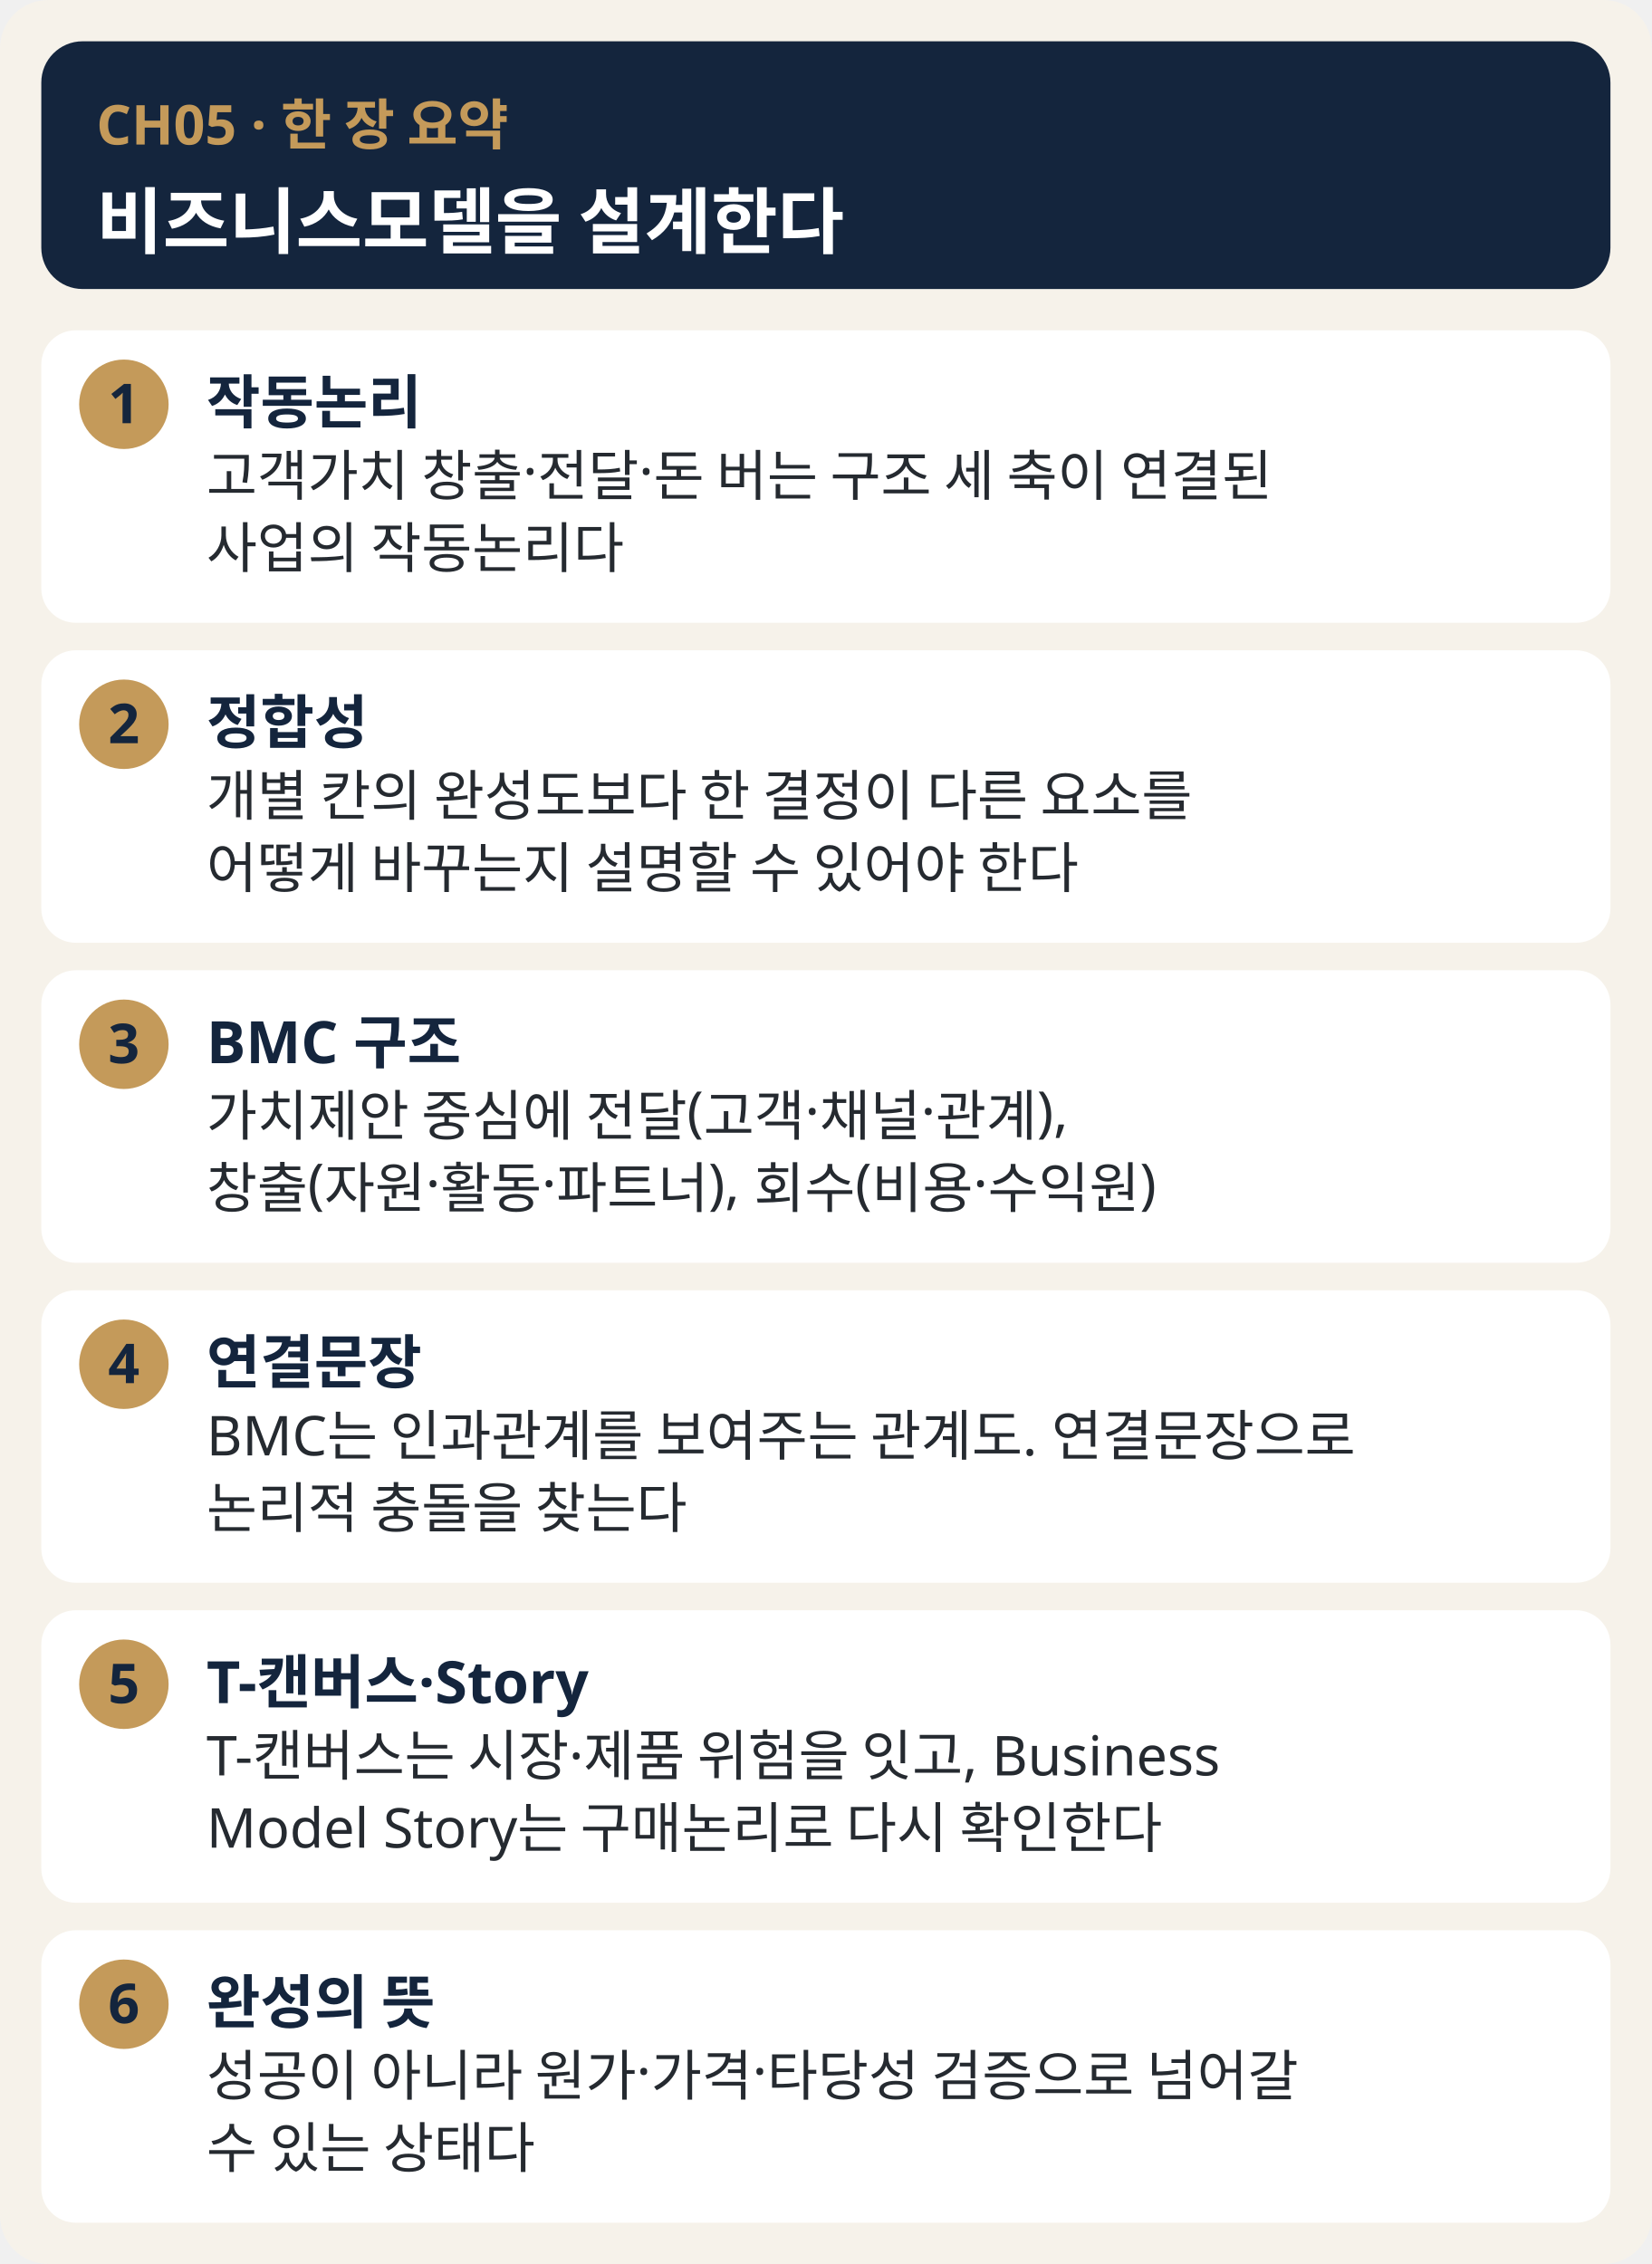
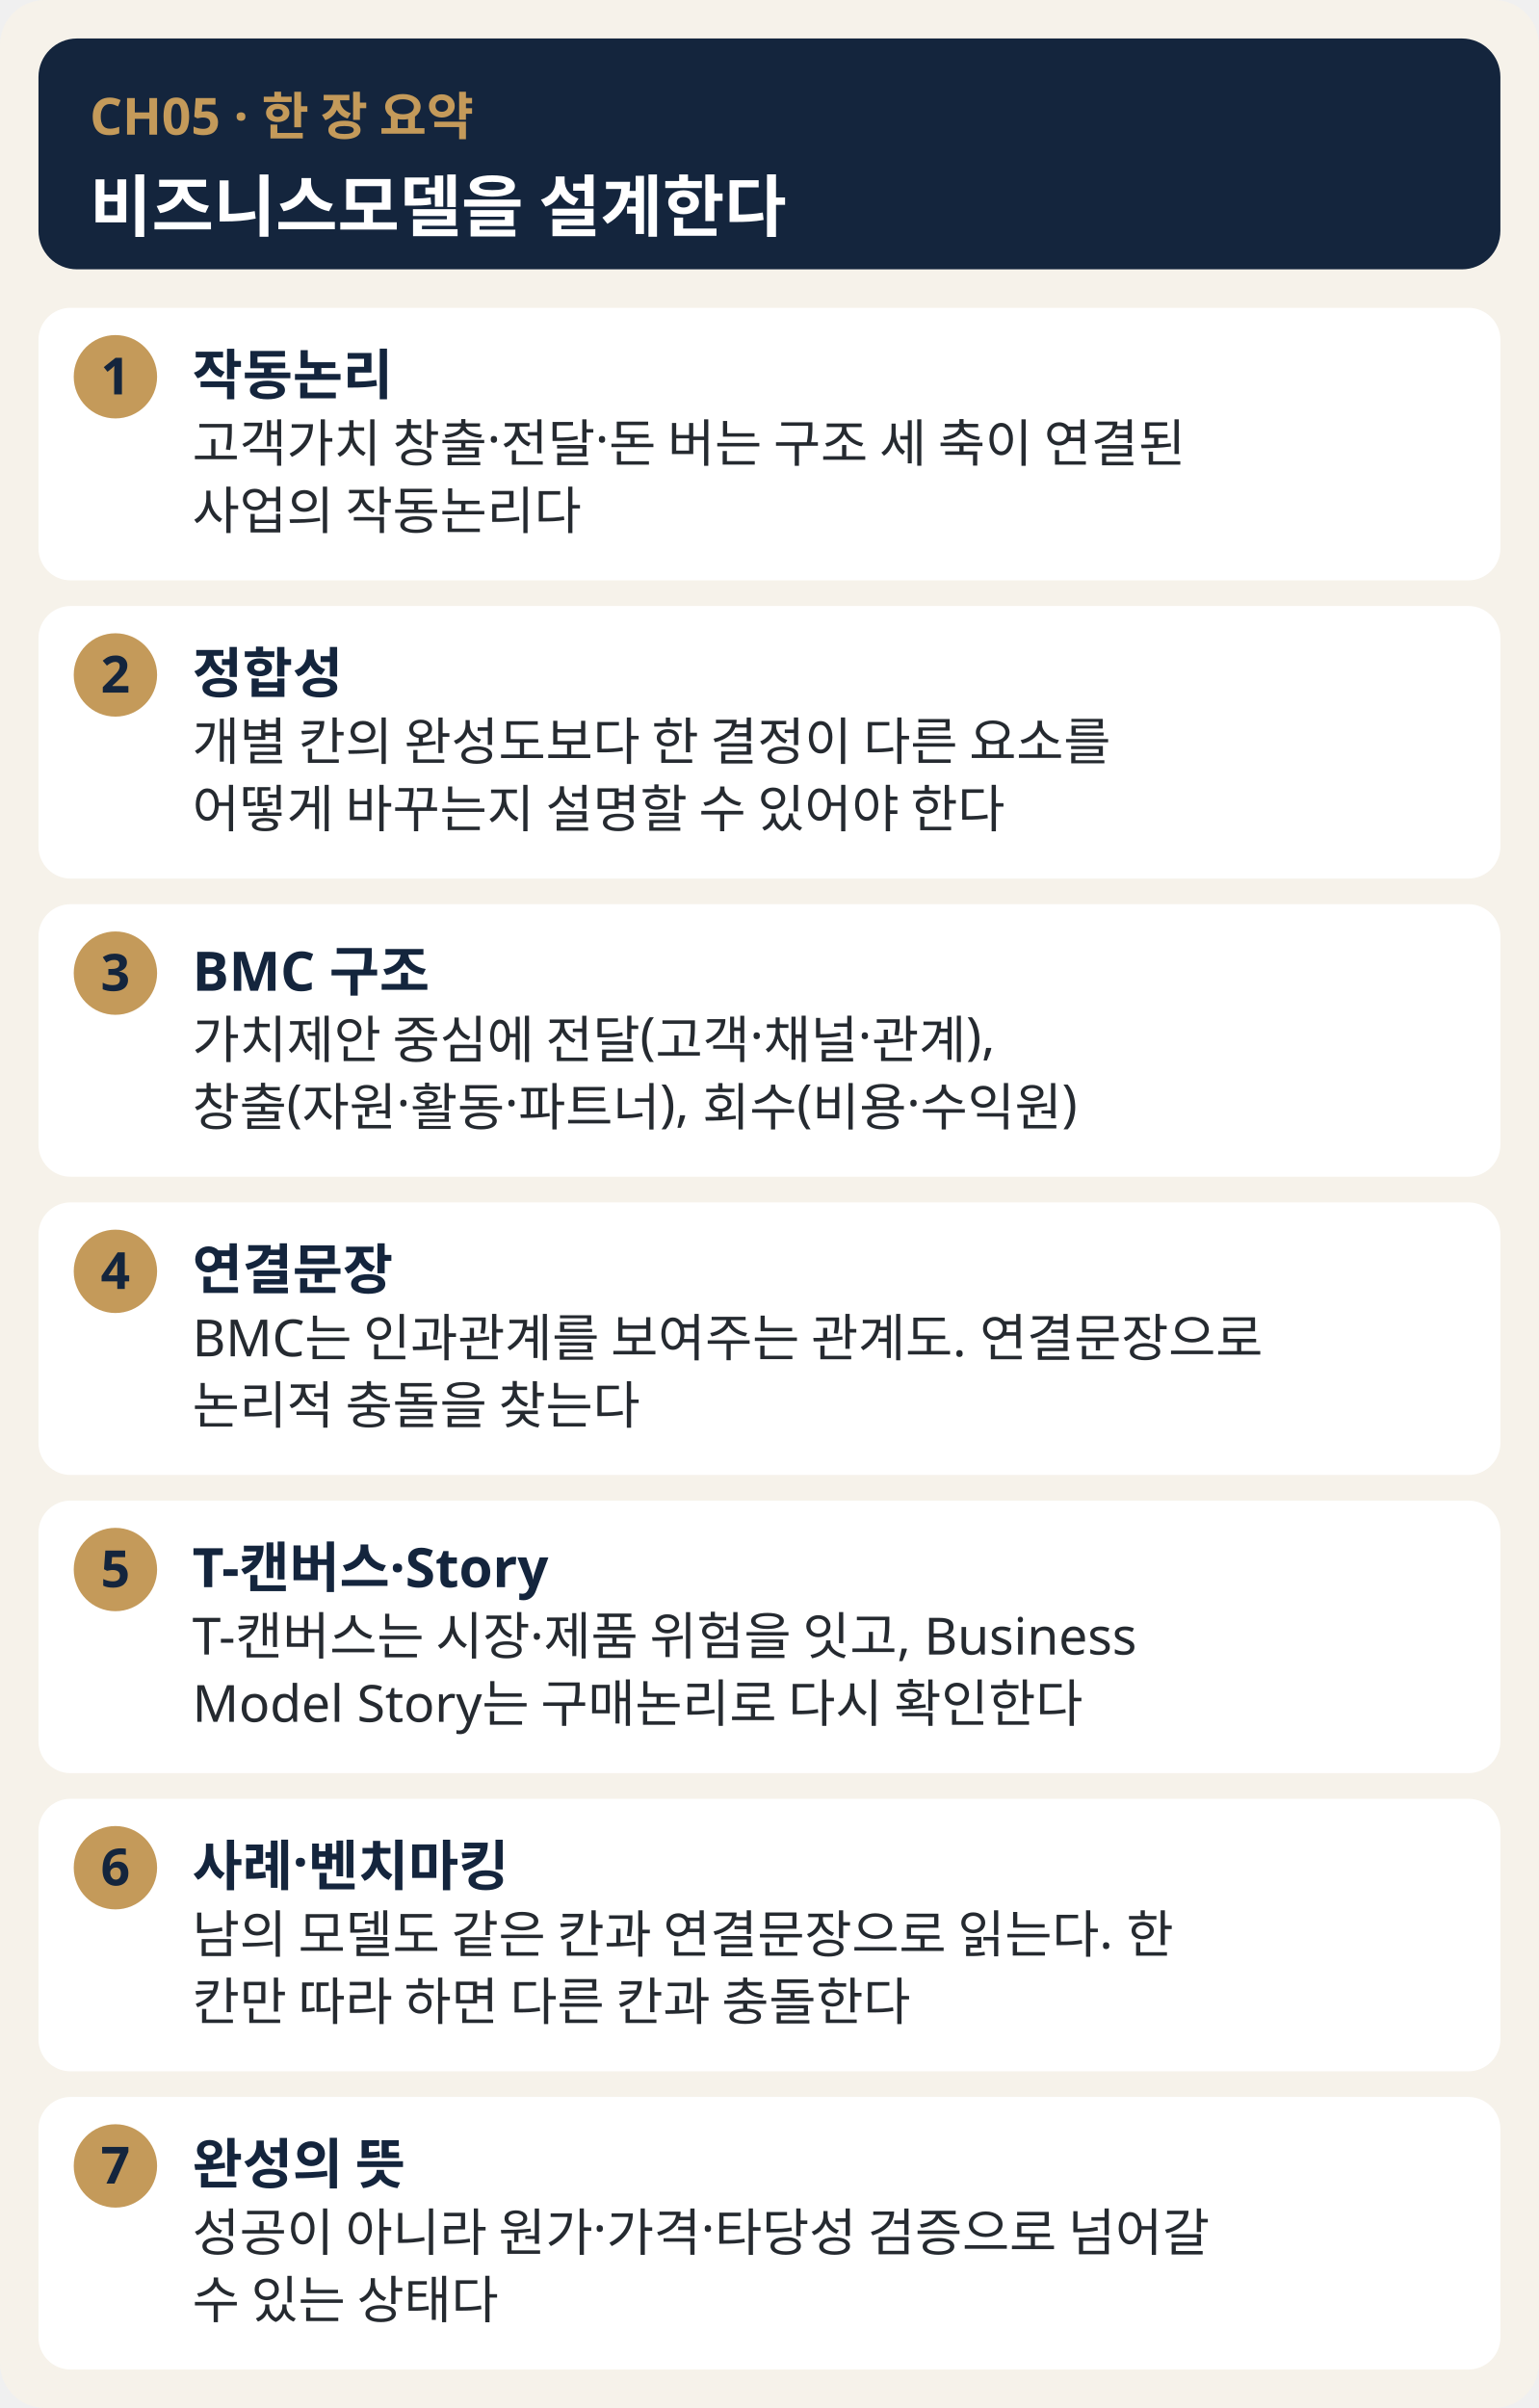
- <svg xmlns="http://www.w3.org/2000/svg" viewBox="0 0 480 658" role="img" aria-labelledby="t d" font-family="system-ui, 'Noto Sans KR', 'Malgun Gothic', 'Apple SD Gothic Neo', sans-serif">
+ <svg xmlns="http://www.w3.org/2000/svg" viewBox="0 0 480 751" role="img" aria-labelledby="t d" font-family="system-ui, 'Noto Sans KR', 'Malgun Gothic', 'Apple SD Gothic Neo', sans-serif">
  <g id="background">
-     <rect width="480" height="658" rx="14" fill="#F6F2EA" />
+     <rect width="480" height="751" rx="14" fill="#F6F2EA" />
  </g>
  <g id="header">
    <rect x="12" y="12" width="456" height="72" rx="12" fill="#14253D" />
    <text x="28" y="42" font-size="16" font-weight="700" fill="#C49A5A">CH05 · 한 장 요약</text>
    <text x="28" y="72" font-size="21" font-weight="700" fill="#FFFFFF">비즈니스모델을 설계한다</text>
  </g>
  <g id="point-1">
    <rect x="12" y="96" width="456" height="85" rx="10" fill="#FFFFFF" />
    <circle cx="36" cy="117.5" r="13" fill="#C49A5A" />
    <text x="36" y="123" text-anchor="middle" font-size="16" font-weight="700" fill="#14253D">1</text>
    <text x="60" y="123" font-size="17" font-weight="700" fill="#14253D">작동논리</text>
    <text x="60" y="144" font-size="16" fill="#252A30">고객가치 창출·전달·돈 버는 구조 세 축이 연결된</text>
    <text x="60" y="165" font-size="16" fill="#252A30">사업의 작동논리다</text>
  </g>
  <g id="point-2">
    <rect x="12" y="189" width="456" height="85" rx="10" fill="#FFFFFF" />
    <circle cx="36" cy="210.5" r="13" fill="#C49A5A" />
    <text x="36" y="216" text-anchor="middle" font-size="16" font-weight="700" fill="#14253D">2</text>
    <text x="60" y="216" font-size="17" font-weight="700" fill="#14253D">정합성</text>
    <text x="60" y="237" font-size="16" fill="#252A30">개별 칸의 완성도보다 한 결정이 다른 요소를</text>
    <text x="60" y="258" font-size="16" fill="#252A30">어떻게 바꾸는지 설명할 수 있어야 한다</text>
  </g>
  <g id="point-3">
    <rect x="12" y="282" width="456" height="85" rx="10" fill="#FFFFFF" />
    <circle cx="36" cy="303.5" r="13" fill="#C49A5A" />
    <text x="36" y="309" text-anchor="middle" font-size="16" font-weight="700" fill="#14253D">3</text>
    <text x="60" y="309" font-size="17" font-weight="700" fill="#14253D">BMC 구조</text>
    <text x="60" y="330" font-size="16" fill="#252A30">가치제안 중심에 전달(고객·채널·관계),</text>
    <text x="60" y="351" font-size="16" fill="#252A30">창출(자원·활동·파트너), 회수(비용·수익원)</text>
  </g>
  <g id="point-4">
    <rect x="12" y="375" width="456" height="85" rx="10" fill="#FFFFFF" />
    <circle cx="36" cy="396.5" r="13" fill="#C49A5A" />
    <text x="36" y="402" text-anchor="middle" font-size="16" font-weight="700" fill="#14253D">4</text>
    <text x="60" y="402" font-size="17" font-weight="700" fill="#14253D">연결문장</text>
    <text x="60" y="423" font-size="16" fill="#252A30">BMC는 인과관계를 보여주는 관계도. 연결문장으로</text>
    <text x="60" y="444" font-size="16" fill="#252A30">논리적 충돌을 찾는다</text>
  </g>
  <g id="point-5">
    <rect x="12" y="468" width="456" height="85" rx="10" fill="#FFFFFF" />
    <circle cx="36" cy="489.5" r="13" fill="#C49A5A" />
    <text x="36" y="495" text-anchor="middle" font-size="16" font-weight="700" fill="#14253D">5</text>
    <text x="60" y="495" font-size="17" font-weight="700" fill="#14253D">T-캔버스·Story</text>
    <text x="60" y="516" font-size="16" fill="#252A30">T-캔버스는 시장·제품 위험을 잇고, Business</text>
    <text x="60" y="537" font-size="16" fill="#252A30">Model Story는 구매논리로 다시 확인한다</text>
  </g>
  <g id="point-6">
    <rect x="12" y="561" width="456" height="85" rx="10" fill="#FFFFFF" />
    <circle cx="36" cy="582.5" r="13" fill="#C49A5A" />
    <text x="36" y="588" text-anchor="middle" font-size="16" font-weight="700" fill="#14253D">6</text>
-     <text x="60" y="588" font-size="17" font-weight="700" fill="#14253D">완성의 뜻</text>
-     <text x="60" y="609" font-size="16" fill="#252A30">성공이 아니라 원가·가격·타당성 검증으로 넘어갈</text>
-     <text x="60" y="630" font-size="16" fill="#252A30">수 있는 상태다</text>
+     <text x="60" y="588" font-size="17" font-weight="700" fill="#14253D">사례·벤치마킹</text>
+     <text x="60" y="609" font-size="16" fill="#252A30">남의 모델도 같은 칸과 연결문장으로 읽는다. 한</text>
+     <text x="60" y="630" font-size="16" fill="#252A30">칸만 따라 하면 다른 칸과 충돌한다</text>
+   </g>
+   <g id="point-7">
+     <rect x="12" y="654" width="456" height="85" rx="10" fill="#FFFFFF" />
+     <circle cx="36" cy="675.5" r="13" fill="#C49A5A" />
+     <text x="36" y="681" text-anchor="middle" font-size="16" font-weight="700" fill="#14253D">7</text>
+     <text x="60" y="681" font-size="17" font-weight="700" fill="#14253D">완성의 뜻</text>
+     <text x="60" y="702" font-size="16" fill="#252A30">성공이 아니라 원가·가격·타당성 검증으로 넘어갈</text>
+     <text x="60" y="723" font-size="16" fill="#252A30">수 있는 상태다</text>
  </g>
</svg>
